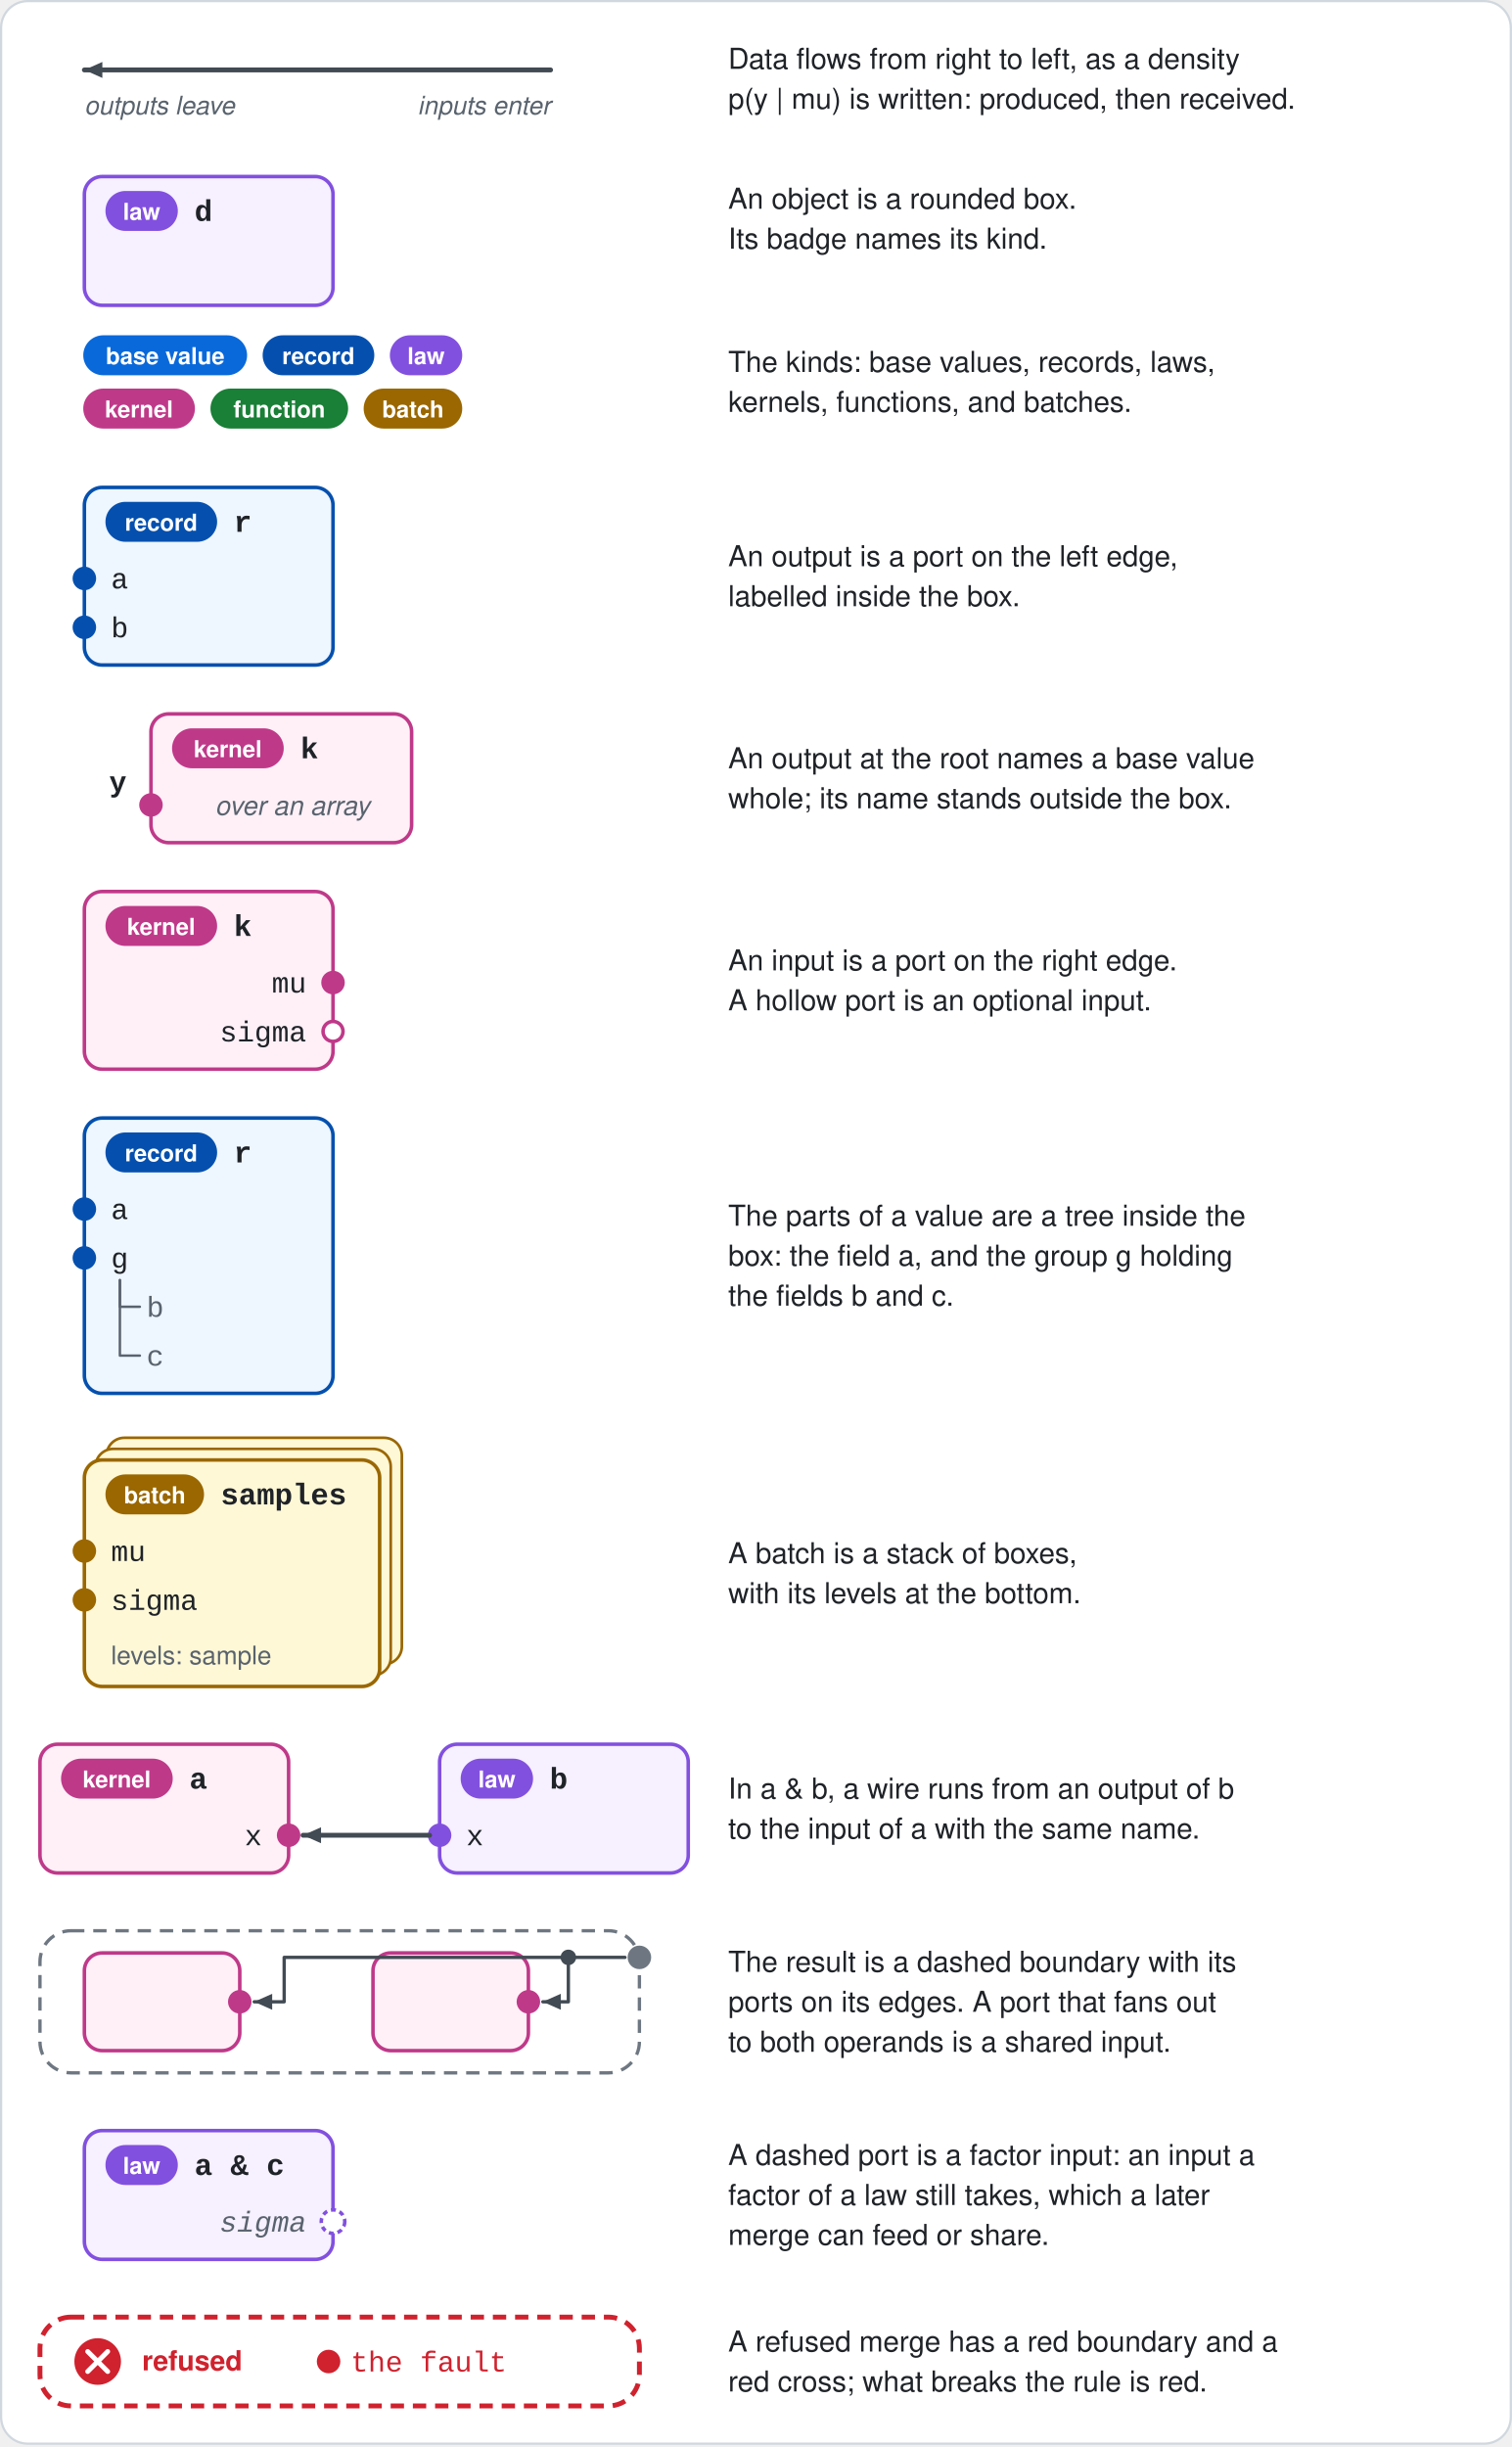
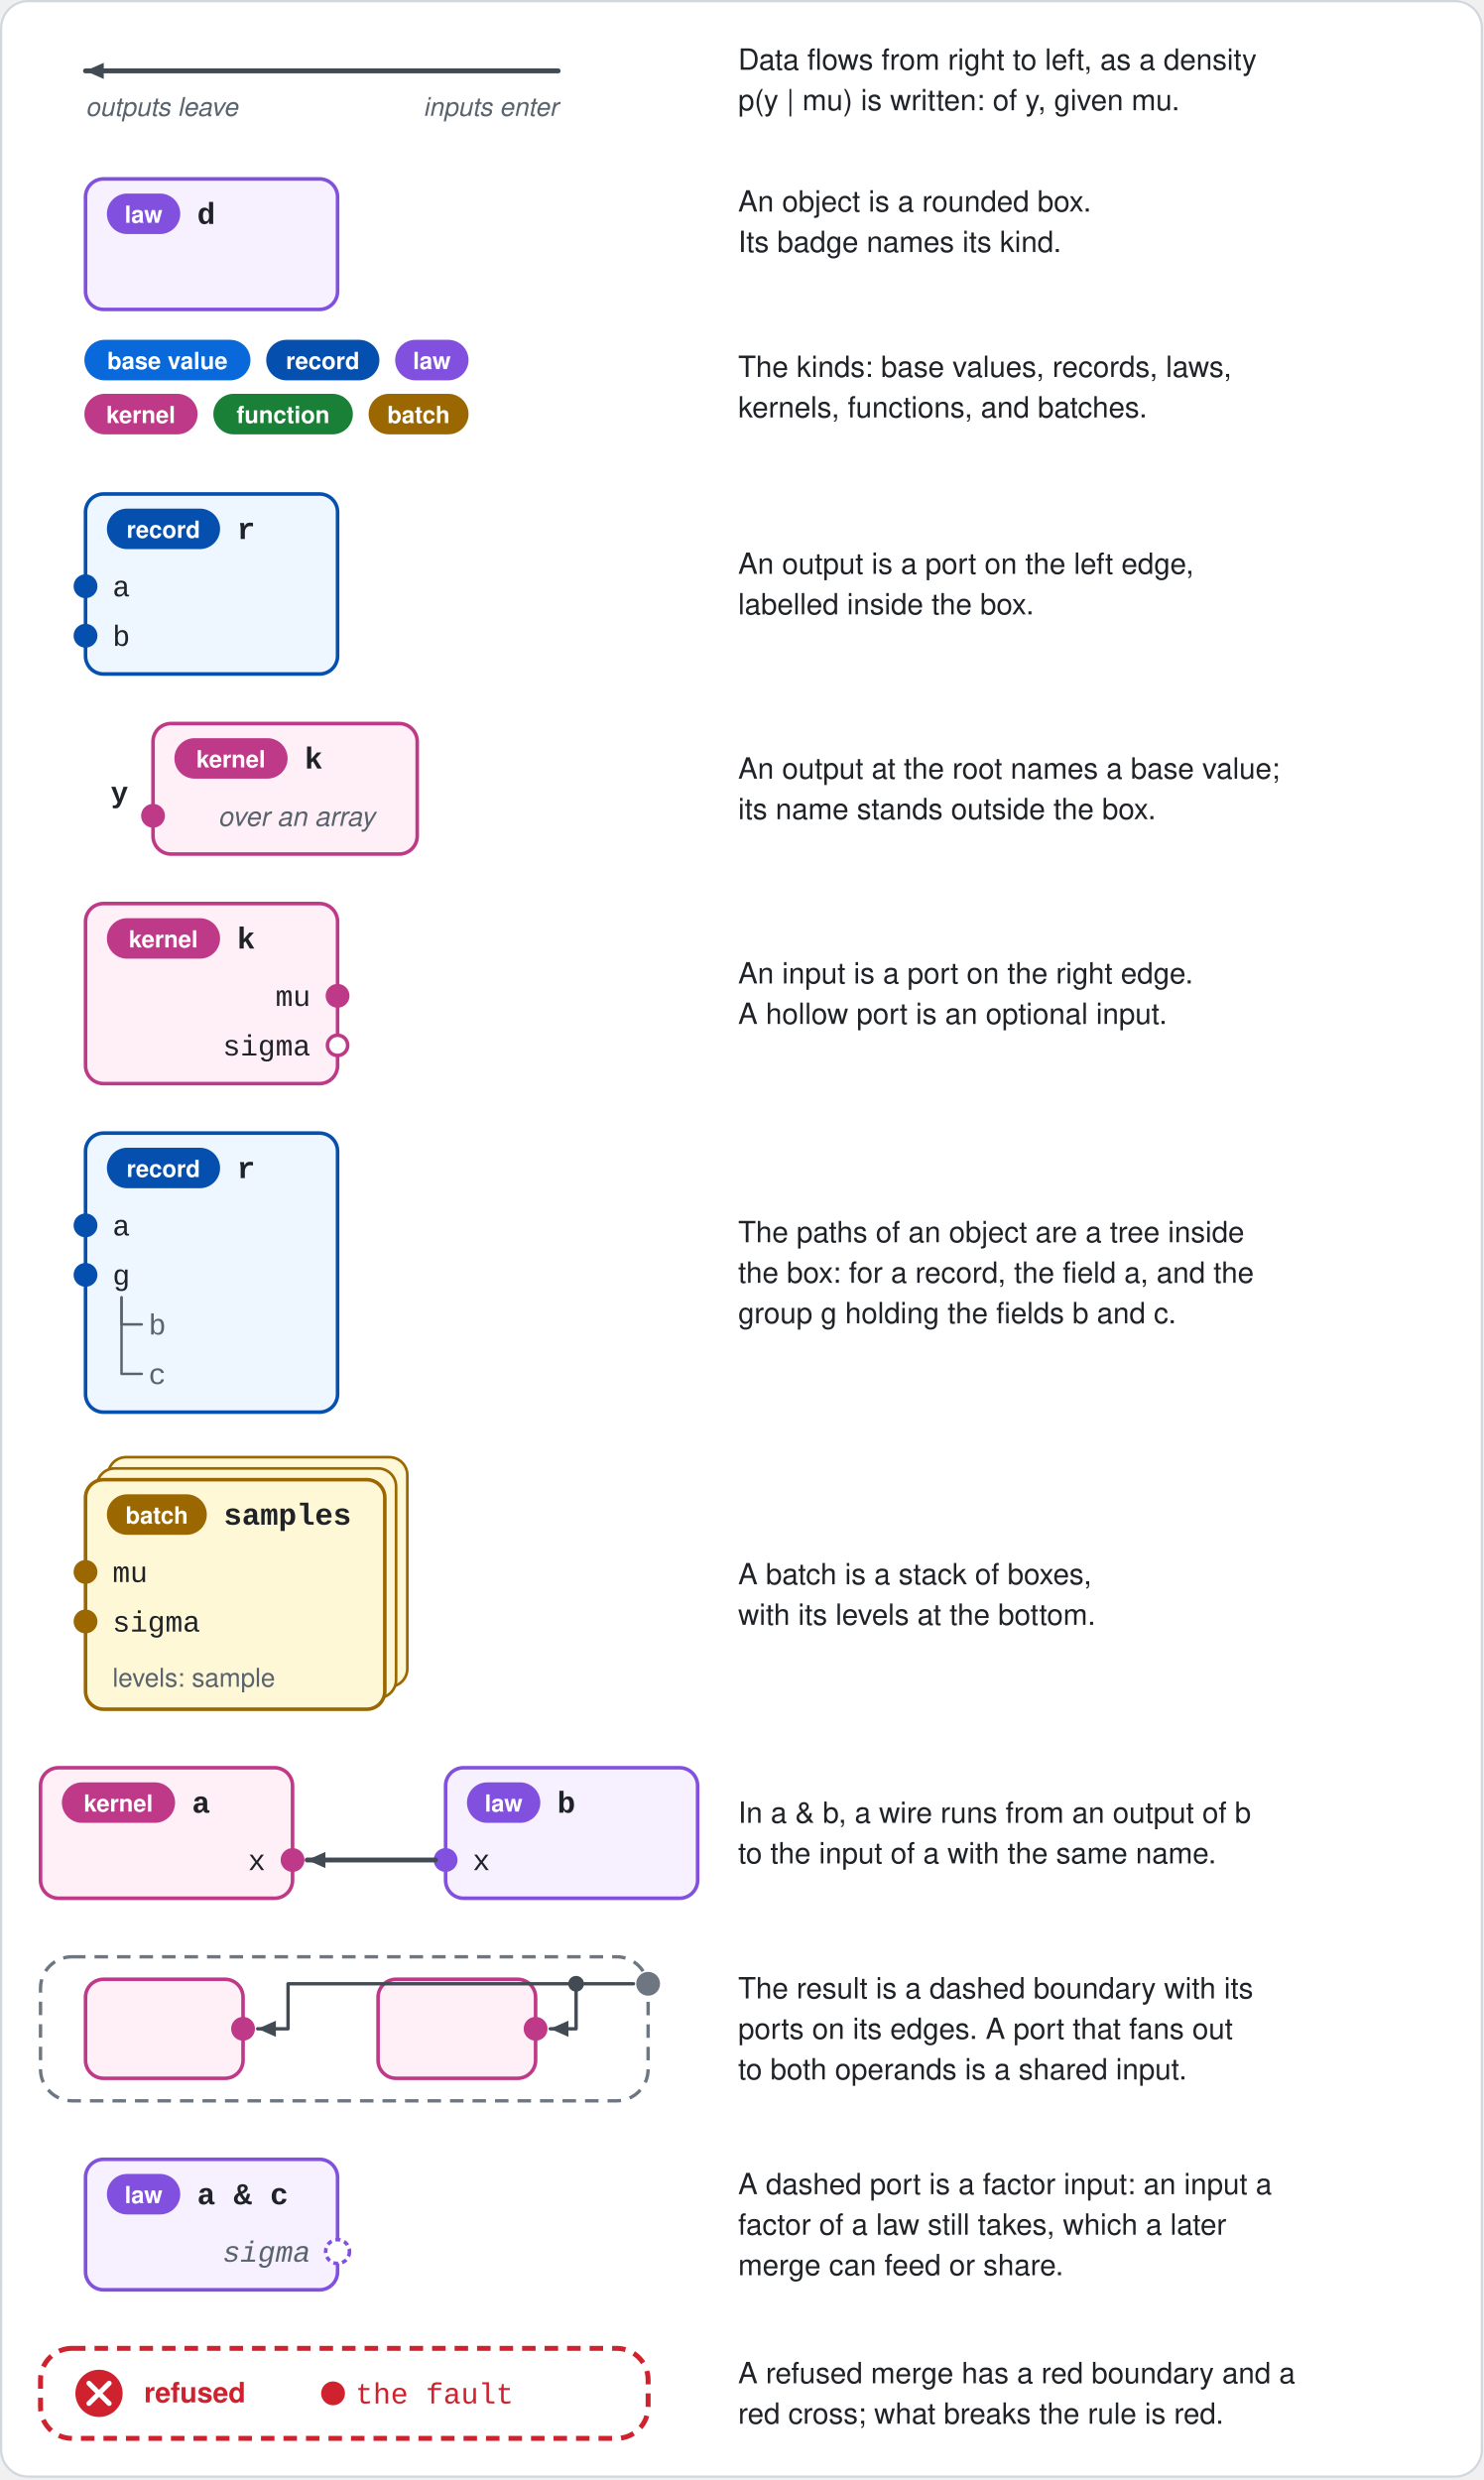
- <svg xmlns="http://www.w3.org/2000/svg" width="681" height="1102" viewBox="0 0 681 1102" role="img">
+ <svg xmlns="http://www.w3.org/2000/svg" width="659" height="1102" viewBox="0 0 659 1102" role="img">
  <defs>
    <marker id="arrow" viewBox="0 0 10 10" refX="9" refY="5" markerWidth="9" markerHeight="9" markerUnits="userSpaceOnUse" orient="auto-start-reverse">
      <path d="M 0 1 L 9 5 L 0 9 z" fill="#424a53" />
    </marker>
    <marker id="arrow-fault" viewBox="0 0 10 10" refX="9" refY="5" markerWidth="9" markerHeight="9" markerUnits="userSpaceOnUse" orient="auto-start-reverse">
      <path d="M 0 1 L 9 5 L 0 9 z" fill="#cf222e" />
    </marker>
  </defs>
-   <rect x="0.5" y="0.5" width="680" height="1100" rx="12" fill="#ffffff" stroke="#d0d7de" />
+   <rect x="0.5" y="0.5" width="658" height="1100" rx="12" fill="#ffffff" stroke="#d0d7de" />
  <g transform="translate(-2.0,15.5)">
    <path d="M 250.0,16.0 L 40.0,16.0" fill="none" stroke="#424a53" stroke-width="2.2" stroke-linejoin="round" stroke-linecap="round" marker-end="url(#arrow)" />
    <text x="250.0" y="36.0" font-family="-apple-system, BlinkMacSystemFont, 'Segoe UI', Helvetica, Arial, sans-serif" font-size="11.5" font-weight="normal" fill="#59636e" text-anchor="end" font-style="italic">inputs enter</text>
    <text x="40.0" y="36.0" font-family="-apple-system, BlinkMacSystemFont, 'Segoe UI', Helvetica, Arial, sans-serif" font-size="11.5" font-weight="normal" fill="#59636e" text-anchor="start" font-style="italic">outputs leave</text>
    <text x="330.0" y="15.5" font-family="-apple-system, BlinkMacSystemFont, 'Segoe UI', Helvetica, Arial, sans-serif" font-size="13" font-weight="normal" fill="#1f2328" text-anchor="start">Data flows from right to left, as a density</text>
-     <text x="330.0" y="33.5" font-family="-apple-system, BlinkMacSystemFont, 'Segoe UI', Helvetica, Arial, sans-serif" font-size="13" font-weight="normal" fill="#1f2328" text-anchor="start">p(y | mu) is written: produced, then received.</text>
+     <text x="330.0" y="33.5" font-family="-apple-system, BlinkMacSystemFont, 'Segoe UI', Helvetica, Arial, sans-serif" font-size="13" font-weight="normal" fill="#1f2328" text-anchor="start">p(y | mu) is written: of y, given mu.</text>
    <rect x="40.0" y="64.0" width="112.0" height="58.0" rx="8" fill="#f6f0ff" stroke="#8250df" stroke-width="1.6" />
    <rect x="50.0" y="71.0" width="31.6" height="17.0" rx="8.5" fill="#8250df" stroke="#8250df" stroke-width="1" />
    <text x="65.8" y="83.5" font-family="-apple-system, BlinkMacSystemFont, 'Segoe UI', Helvetica, Arial, sans-serif" font-size="10.5" font-weight="bold" fill="#ffffff" text-anchor="middle">law</text>
    <text x="89.6" y="84.0" font-family="ui-monospace, SFMono-Regular, Menlo, Consolas, 'Liberation Mono', monospace" font-size="13.5" font-weight="bold" fill="#1f2328" text-anchor="start">d</text>
    <text x="330.0" y="78.5" font-family="-apple-system, BlinkMacSystemFont, 'Segoe UI', Helvetica, Arial, sans-serif" font-size="13" font-weight="normal" fill="#1f2328" text-anchor="start">An object is a rounded box.</text>
    <text x="330.0" y="96.5" font-family="-apple-system, BlinkMacSystemFont, 'Segoe UI', Helvetica, Arial, sans-serif" font-size="13" font-weight="normal" fill="#1f2328" text-anchor="start">Its badge names its kind.</text>
    <rect x="40.0" y="136.0" width="72.8" height="17.0" rx="8.5" fill="#0969da" stroke="#0969da" stroke-width="1" />
    <text x="76.4" y="148.5" font-family="-apple-system, BlinkMacSystemFont, 'Segoe UI', Helvetica, Arial, sans-serif" font-size="10.5" font-weight="bold" fill="#ffffff" text-anchor="middle">base value</text>
    <rect x="120.8" y="136.0" width="49.3" height="17.0" rx="8.5" fill="#0550ae" stroke="#0550ae" stroke-width="1" />
    <text x="145.4" y="148.5" font-family="-apple-system, BlinkMacSystemFont, 'Segoe UI', Helvetica, Arial, sans-serif" font-size="10.5" font-weight="bold" fill="#ffffff" text-anchor="middle">record</text>
    <rect x="178.1" y="136.0" width="31.6" height="17.0" rx="8.5" fill="#8250df" stroke="#8250df" stroke-width="1" />
    <text x="193.9" y="148.5" font-family="-apple-system, BlinkMacSystemFont, 'Segoe UI', Helvetica, Arial, sans-serif" font-size="10.5" font-weight="bold" fill="#ffffff" text-anchor="middle">law</text>
    <rect x="40.0" y="160.0" width="49.3" height="17.0" rx="8.5" fill="#bf3989" stroke="#bf3989" stroke-width="1" />
    <text x="64.6" y="172.5" font-family="-apple-system, BlinkMacSystemFont, 'Segoe UI', Helvetica, Arial, sans-serif" font-size="10.5" font-weight="bold" fill="#ffffff" text-anchor="middle">kernel</text>
    <rect x="97.3" y="160.0" width="61.0" height="17.0" rx="8.5" fill="#1a7f37" stroke="#1a7f37" stroke-width="1" />
    <text x="127.8" y="172.5" font-family="-apple-system, BlinkMacSystemFont, 'Segoe UI', Helvetica, Arial, sans-serif" font-size="10.5" font-weight="bold" fill="#ffffff" text-anchor="middle">function</text>
    <rect x="166.3" y="160.0" width="43.4" height="17.0" rx="8.5" fill="#9a6700" stroke="#9a6700" stroke-width="1" />
    <text x="188.0" y="172.5" font-family="-apple-system, BlinkMacSystemFont, 'Segoe UI', Helvetica, Arial, sans-serif" font-size="10.5" font-weight="bold" fill="#ffffff" text-anchor="middle">batch</text>
    <text x="330.0" y="152.0" font-family="-apple-system, BlinkMacSystemFont, 'Segoe UI', Helvetica, Arial, sans-serif" font-size="13" font-weight="normal" fill="#1f2328" text-anchor="start">The kinds: base values, records, laws,</text>
    <text x="330.0" y="170.0" font-family="-apple-system, BlinkMacSystemFont, 'Segoe UI', Helvetica, Arial, sans-serif" font-size="13" font-weight="normal" fill="#1f2328" text-anchor="start">kernels, functions, and batches.</text>
    <rect x="40.0" y="204.0" width="112.0" height="80.0" rx="8" fill="#eef6ff" stroke="#0550ae" stroke-width="1.6" />
    <rect x="50.0" y="211.0" width="49.3" height="17.0" rx="8.5" fill="#0550ae" stroke="#0550ae" stroke-width="1" />
    <text x="74.6" y="223.5" font-family="-apple-system, BlinkMacSystemFont, 'Segoe UI', Helvetica, Arial, sans-serif" font-size="10.5" font-weight="bold" fill="#ffffff" text-anchor="middle">record</text>
    <text x="107.3" y="224.0" font-family="ui-monospace, SFMono-Regular, Menlo, Consolas, 'Liberation Mono', monospace" font-size="13.5" font-weight="bold" fill="#1f2328" text-anchor="start">r</text>
    <text x="52.0" y="249.5" font-family="ui-monospace, SFMono-Regular, Menlo, Consolas, 'Liberation Mono', monospace" font-size="13" font-weight="normal" fill="#1f2328" text-anchor="start">a</text>
    <text x="52.0" y="271.5" font-family="ui-monospace, SFMono-Regular, Menlo, Consolas, 'Liberation Mono', monospace" font-size="13" font-weight="normal" fill="#1f2328" text-anchor="start">b</text>
    <circle cx="40.0" cy="245.0" r="4.5" fill="#0550ae" stroke="#0550ae" stroke-width="1.6" />
    <circle cx="40.0" cy="267.0" r="4.5" fill="#0550ae" stroke="#0550ae" stroke-width="1.6" />
    <text x="330.0" y="239.5" font-family="-apple-system, BlinkMacSystemFont, 'Segoe UI', Helvetica, Arial, sans-serif" font-size="13" font-weight="normal" fill="#1f2328" text-anchor="start">An output is a port on the left edge,</text>
    <text x="330.0" y="257.5" font-family="-apple-system, BlinkMacSystemFont, 'Segoe UI', Helvetica, Arial, sans-serif" font-size="13" font-weight="normal" fill="#1f2328" text-anchor="start">labelled inside the box.</text>
    <rect x="70.0" y="306.0" width="117.4" height="58.0" rx="8" fill="#fff0f7" stroke="#bf3989" stroke-width="1.6" />
    <rect x="80.0" y="313.0" width="49.3" height="17.0" rx="8.5" fill="#bf3989" stroke="#bf3989" stroke-width="1" />
    <text x="104.6" y="325.5" font-family="-apple-system, BlinkMacSystemFont, 'Segoe UI', Helvetica, Arial, sans-serif" font-size="10.5" font-weight="bold" fill="#ffffff" text-anchor="middle">kernel</text>
    <text x="137.3" y="326.0" font-family="ui-monospace, SFMono-Regular, Menlo, Consolas, 'Liberation Mono', monospace" font-size="13.5" font-weight="bold" fill="#1f2328" text-anchor="start">k</text>
    <text x="59.0" y="341.0" font-family="ui-monospace, SFMono-Regular, Menlo, Consolas, 'Liberation Mono', monospace" font-size="13" font-weight="bold" fill="#1f2328" text-anchor="end">y</text>
    <text x="133.7" y="351.5" font-family="-apple-system, BlinkMacSystemFont, 'Segoe UI', Helvetica, Arial, sans-serif" font-size="12" font-weight="normal" fill="#59636e" text-anchor="middle" font-style="italic">over an array</text>
    <circle cx="70.0" cy="347.0" r="4.5" fill="#bf3989" stroke="#bf3989" stroke-width="1.6" />
-     <text x="330.0" y="330.5" font-family="-apple-system, BlinkMacSystemFont, 'Segoe UI', Helvetica, Arial, sans-serif" font-size="13" font-weight="normal" fill="#1f2328" text-anchor="start">An output at the root names a base value</text>
-     <text x="330.0" y="348.5" font-family="-apple-system, BlinkMacSystemFont, 'Segoe UI', Helvetica, Arial, sans-serif" font-size="13" font-weight="normal" fill="#1f2328" text-anchor="start">whole; its name stands outside the box.</text>
+     <text x="330.0" y="330.5" font-family="-apple-system, BlinkMacSystemFont, 'Segoe UI', Helvetica, Arial, sans-serif" font-size="13" font-weight="normal" fill="#1f2328" text-anchor="start">An output at the root names a base value;</text>
+     <text x="330.0" y="348.5" font-family="-apple-system, BlinkMacSystemFont, 'Segoe UI', Helvetica, Arial, sans-serif" font-size="13" font-weight="normal" fill="#1f2328" text-anchor="start">its name stands outside the box.</text>
    <rect x="40.0" y="386.0" width="112.0" height="80.0" rx="8" fill="#fff0f7" stroke="#bf3989" stroke-width="1.6" />
    <rect x="50.0" y="393.0" width="49.3" height="17.0" rx="8.5" fill="#bf3989" stroke="#bf3989" stroke-width="1" />
    <text x="74.6" y="405.5" font-family="-apple-system, BlinkMacSystemFont, 'Segoe UI', Helvetica, Arial, sans-serif" font-size="10.5" font-weight="bold" fill="#ffffff" text-anchor="middle">kernel</text>
    <text x="107.3" y="406.0" font-family="ui-monospace, SFMono-Regular, Menlo, Consolas, 'Liberation Mono', monospace" font-size="13.5" font-weight="bold" fill="#1f2328" text-anchor="start">k</text>
    <text x="140.0" y="431.5" font-family="ui-monospace, SFMono-Regular, Menlo, Consolas, 'Liberation Mono', monospace" font-size="13" font-weight="normal" fill="#1f2328" text-anchor="end">mu</text>
    <text x="140.0" y="453.5" font-family="ui-monospace, SFMono-Regular, Menlo, Consolas, 'Liberation Mono', monospace" font-size="13" font-weight="normal" fill="#1f2328" text-anchor="end">sigma</text>
    <circle cx="152.0" cy="427.0" r="4.5" fill="#bf3989" stroke="#bf3989" stroke-width="1.6" />
    <circle cx="152.0" cy="449.0" r="4.5" fill="#ffffff" stroke="#bf3989" stroke-width="1.6" />
    <text x="330.0" y="421.5" font-family="-apple-system, BlinkMacSystemFont, 'Segoe UI', Helvetica, Arial, sans-serif" font-size="13" font-weight="normal" fill="#1f2328" text-anchor="start">An input is a port on the right edge.</text>
    <text x="330.0" y="439.5" font-family="-apple-system, BlinkMacSystemFont, 'Segoe UI', Helvetica, Arial, sans-serif" font-size="13" font-weight="normal" fill="#1f2328" text-anchor="start">A hollow port is an optional input.</text>
    <rect x="40.0" y="488.0" width="112.0" height="124.0" rx="8" fill="#eef6ff" stroke="#0550ae" stroke-width="1.6" />
    <rect x="50.0" y="495.0" width="49.3" height="17.0" rx="8.5" fill="#0550ae" stroke="#0550ae" stroke-width="1" />
    <text x="74.6" y="507.5" font-family="-apple-system, BlinkMacSystemFont, 'Segoe UI', Helvetica, Arial, sans-serif" font-size="10.5" font-weight="bold" fill="#ffffff" text-anchor="middle">record</text>
    <text x="107.3" y="508.0" font-family="ui-monospace, SFMono-Regular, Menlo, Consolas, 'Liberation Mono', monospace" font-size="13.5" font-weight="bold" fill="#1f2328" text-anchor="start">r</text>
    <text x="52.0" y="533.5" font-family="ui-monospace, SFMono-Regular, Menlo, Consolas, 'Liberation Mono', monospace" font-size="13" font-weight="normal" fill="#1f2328" text-anchor="start">a</text>
    <text x="52.0" y="555.5" font-family="ui-monospace, SFMono-Regular, Menlo, Consolas, 'Liberation Mono', monospace" font-size="13" font-weight="normal" fill="#1f2328" text-anchor="start">g</text>
    <text x="68.0" y="577.5" font-family="ui-monospace, SFMono-Regular, Menlo, Consolas, 'Liberation Mono', monospace" font-size="13" font-weight="normal" fill="#59636e" text-anchor="start">b</text>
    <text x="68.0" y="599.5" font-family="ui-monospace, SFMono-Regular, Menlo, Consolas, 'Liberation Mono', monospace" font-size="13" font-weight="normal" fill="#59636e" text-anchor="start">c</text>
    <path d="M 56.0,561.0 L 56.0,573.0 L 65.0,573.0" fill="none" stroke="#59636e" stroke-width="1.1" stroke-linejoin="round" stroke-linecap="round" />
    <path d="M 56.0,561.0 L 56.0,595.0 L 65.0,595.0" fill="none" stroke="#59636e" stroke-width="1.1" stroke-linejoin="round" stroke-linecap="round" />
    <circle cx="40.0" cy="529.0" r="4.5" fill="#0550ae" stroke="#0550ae" stroke-width="1.6" />
    <circle cx="40.0" cy="551.0" r="4.5" fill="#0550ae" stroke="#0550ae" stroke-width="1.6" />
-     <text x="330.0" y="536.5" font-family="-apple-system, BlinkMacSystemFont, 'Segoe UI', Helvetica, Arial, sans-serif" font-size="13" font-weight="normal" fill="#1f2328" text-anchor="start">The parts of a value are a tree inside the</text>
-     <text x="330.0" y="554.5" font-family="-apple-system, BlinkMacSystemFont, 'Segoe UI', Helvetica, Arial, sans-serif" font-size="13" font-weight="normal" fill="#1f2328" text-anchor="start">box: the field a, and the group g holding</text>
-     <text x="330.0" y="572.5" font-family="-apple-system, BlinkMacSystemFont, 'Segoe UI', Helvetica, Arial, sans-serif" font-size="13" font-weight="normal" fill="#1f2328" text-anchor="start">the fields b and c.</text>
+     <text x="330.0" y="536.5" font-family="-apple-system, BlinkMacSystemFont, 'Segoe UI', Helvetica, Arial, sans-serif" font-size="13" font-weight="normal" fill="#1f2328" text-anchor="start">The paths of an object are a tree inside</text>
+     <text x="330.0" y="554.5" font-family="-apple-system, BlinkMacSystemFont, 'Segoe UI', Helvetica, Arial, sans-serif" font-size="13" font-weight="normal" fill="#1f2328" text-anchor="start">the box: for a record, the field a, and the</text>
+     <text x="330.0" y="572.5" font-family="-apple-system, BlinkMacSystemFont, 'Segoe UI', Helvetica, Arial, sans-serif" font-size="13" font-weight="normal" fill="#1f2328" text-anchor="start">group g holding the fields b and c.</text>
    <rect x="50.0" y="632.0" width="133.0" height="102.0" rx="8" fill="#fff8d6" stroke="#9a6700" stroke-width="1.2" />
    <rect x="45.0" y="637.0" width="133.0" height="102.0" rx="8" fill="#fff8d6" stroke="#9a6700" stroke-width="1.2" />
    <rect x="40.0" y="642.0" width="133.0" height="102.0" rx="8" fill="#fff8d6" stroke="#9a6700" stroke-width="1.6" />
    <rect x="50.0" y="649.0" width="43.4" height="17.0" rx="8.5" fill="#9a6700" stroke="#9a6700" stroke-width="1" />
    <text x="71.7" y="661.5" font-family="-apple-system, BlinkMacSystemFont, 'Segoe UI', Helvetica, Arial, sans-serif" font-size="10.5" font-weight="bold" fill="#ffffff" text-anchor="middle">batch</text>
    <text x="101.4" y="662.0" font-family="ui-monospace, SFMono-Regular, Menlo, Consolas, 'Liberation Mono', monospace" font-size="13.5" font-weight="bold" fill="#1f2328" text-anchor="start">samples</text>
    <text x="52.0" y="687.5" font-family="ui-monospace, SFMono-Regular, Menlo, Consolas, 'Liberation Mono', monospace" font-size="13" font-weight="normal" fill="#1f2328" text-anchor="start">mu</text>
    <text x="52.0" y="709.5" font-family="ui-monospace, SFMono-Regular, Menlo, Consolas, 'Liberation Mono', monospace" font-size="13" font-weight="normal" fill="#1f2328" text-anchor="start">sigma</text>
    <text x="52.0" y="734.0" font-family="-apple-system, BlinkMacSystemFont, 'Segoe UI', Helvetica, Arial, sans-serif" font-size="11.5" font-weight="normal" fill="#59636e" text-anchor="start">levels: sample</text>
    <circle cx="40.0" cy="683.0" r="4.5" fill="#9a6700" stroke="#9a6700" stroke-width="1.6" />
    <circle cx="40.0" cy="705.0" r="4.5" fill="#9a6700" stroke="#9a6700" stroke-width="1.6" />
    <text x="330.0" y="688.5" font-family="-apple-system, BlinkMacSystemFont, 'Segoe UI', Helvetica, Arial, sans-serif" font-size="13" font-weight="normal" fill="#1f2328" text-anchor="start">A batch is a stack of boxes,</text>
    <text x="330.0" y="706.5" font-family="-apple-system, BlinkMacSystemFont, 'Segoe UI', Helvetica, Arial, sans-serif" font-size="13" font-weight="normal" fill="#1f2328" text-anchor="start">with its levels at the bottom.</text>
    <rect x="20.0" y="770.0" width="112.0" height="58.0" rx="8" fill="#fff0f7" stroke="#bf3989" stroke-width="1.6" />
    <rect x="30.0" y="777.0" width="49.3" height="17.0" rx="8.5" fill="#bf3989" stroke="#bf3989" stroke-width="1" />
    <text x="54.6" y="789.5" font-family="-apple-system, BlinkMacSystemFont, 'Segoe UI', Helvetica, Arial, sans-serif" font-size="10.5" font-weight="bold" fill="#ffffff" text-anchor="middle">kernel</text>
    <text x="87.3" y="790.0" font-family="ui-monospace, SFMono-Regular, Menlo, Consolas, 'Liberation Mono', monospace" font-size="13.5" font-weight="bold" fill="#1f2328" text-anchor="start">a</text>
    <text x="120.0" y="815.5" font-family="ui-monospace, SFMono-Regular, Menlo, Consolas, 'Liberation Mono', monospace" font-size="13" font-weight="normal" fill="#1f2328" text-anchor="end">x</text>
    <circle cx="132.0" cy="811.0" r="4.5" fill="#bf3989" stroke="#bf3989" stroke-width="1.6" />
    <rect x="200.0" y="770.0" width="112.0" height="58.0" rx="8" fill="#f6f0ff" stroke="#8250df" stroke-width="1.6" />
    <rect x="210.0" y="777.0" width="31.6" height="17.0" rx="8.5" fill="#8250df" stroke="#8250df" stroke-width="1" />
    <text x="225.8" y="789.5" font-family="-apple-system, BlinkMacSystemFont, 'Segoe UI', Helvetica, Arial, sans-serif" font-size="10.5" font-weight="bold" fill="#ffffff" text-anchor="middle">law</text>
    <text x="249.6" y="790.0" font-family="ui-monospace, SFMono-Regular, Menlo, Consolas, 'Liberation Mono', monospace" font-size="13.5" font-weight="bold" fill="#1f2328" text-anchor="start">b</text>
    <text x="212.0" y="815.5" font-family="ui-monospace, SFMono-Regular, Menlo, Consolas, 'Liberation Mono', monospace" font-size="13" font-weight="normal" fill="#1f2328" text-anchor="start">x</text>
    <circle cx="200.0" cy="811.0" r="4.5" fill="#8250df" stroke="#8250df" stroke-width="1.6" />
    <path d="M 195.5,811.0 L 138.5,811.0" fill="none" stroke="#424a53" stroke-width="2.2" stroke-linejoin="round" stroke-linecap="round" marker-end="url(#arrow)" />
    <text x="330.0" y="794.5" font-family="-apple-system, BlinkMacSystemFont, 'Segoe UI', Helvetica, Arial, sans-serif" font-size="13" font-weight="normal" fill="#1f2328" text-anchor="start">In a &amp; b, a wire runs from an output of b</text>
    <text x="330.0" y="812.5" font-family="-apple-system, BlinkMacSystemFont, 'Segoe UI', Helvetica, Arial, sans-serif" font-size="13" font-weight="normal" fill="#1f2328" text-anchor="start">to the input of a with the same name.</text>
    <rect x="20.0" y="854.0" width="270.0" height="64.0" rx="14" fill="none" stroke="#6e7781" stroke-width="1.5" stroke-dasharray="6 4" />
    <rect x="40.0" y="864.0" width="70.0" height="44.0" rx="8" fill="#fff0f7" stroke="#bf3989" stroke-width="1.6" />
    <circle cx="110.0" cy="886.0" r="4.5" fill="#bf3989" stroke="#bf3989" stroke-width="1.6" />
    <rect x="170.0" y="864.0" width="70.0" height="44.0" rx="8" fill="#fff0f7" stroke="#bf3989" stroke-width="1.6" />
    <circle cx="240.0" cy="886.0" r="4.5" fill="#bf3989" stroke="#bf3989" stroke-width="1.6" />
    <path d="M 283.5,866.0 L 130.0,866.0 L 130.0,886.0 L 116.5,886.0" fill="none" stroke="#424a53" stroke-width="1.5" stroke-linejoin="round" stroke-linecap="round" marker-end="url(#arrow)" />
    <path d="M 258.0,866.0 L 258.0,886.0 L 246.5,886.0" fill="none" stroke="#424a53" stroke-width="1.5" stroke-linejoin="round" stroke-linecap="round" marker-end="url(#arrow)" />
    <circle cx="258.0" cy="866.0" r="3" fill="#424a53" stroke="#424a53" stroke-width="1" />
    <circle cx="290.0" cy="866.0" r="4.5" fill="#6e7781" stroke="#6e7781" stroke-width="1.6" />
    <text x="330.0" y="872.5" font-family="-apple-system, BlinkMacSystemFont, 'Segoe UI', Helvetica, Arial, sans-serif" font-size="13" font-weight="normal" fill="#1f2328" text-anchor="start">The result is a dashed boundary with its</text>
    <text x="330.0" y="890.5" font-family="-apple-system, BlinkMacSystemFont, 'Segoe UI', Helvetica, Arial, sans-serif" font-size="13" font-weight="normal" fill="#1f2328" text-anchor="start">ports on its edges. A port that fans out</text>
    <text x="330.0" y="908.5" font-family="-apple-system, BlinkMacSystemFont, 'Segoe UI', Helvetica, Arial, sans-serif" font-size="13" font-weight="normal" fill="#1f2328" text-anchor="start">to both operands is a shared input.</text>
    <rect x="40.0" y="944.0" width="112.0" height="58.0" rx="8" fill="#f6f0ff" stroke="#8250df" stroke-width="1.6" />
    <rect x="50.0" y="951.0" width="31.6" height="17.0" rx="8.5" fill="#8250df" stroke="#8250df" stroke-width="1" />
    <text x="65.8" y="963.5" font-family="-apple-system, BlinkMacSystemFont, 'Segoe UI', Helvetica, Arial, sans-serif" font-size="10.5" font-weight="bold" fill="#ffffff" text-anchor="middle">law</text>
    <text x="89.6" y="964.0" font-family="ui-monospace, SFMono-Regular, Menlo, Consolas, 'Liberation Mono', monospace" font-size="13.5" font-weight="bold" fill="#1f2328" text-anchor="start">a &amp; c</text>
    <text x="140.0" y="989.5" font-family="ui-monospace, SFMono-Regular, Menlo, Consolas, 'Liberation Mono', monospace" font-size="13" font-weight="normal" fill="#59636e" text-anchor="end" font-style="italic">sigma</text>
    <circle cx="152.0" cy="985.0" r="5.3" fill="#ffffff" stroke="#8250df" stroke-width="1.6" stroke-dasharray="2.2 1.8" />
    <text x="330.0" y="959.5" font-family="-apple-system, BlinkMacSystemFont, 'Segoe UI', Helvetica, Arial, sans-serif" font-size="13" font-weight="normal" fill="#1f2328" text-anchor="start">A dashed port is a factor input: an input a</text>
    <text x="330.0" y="977.5" font-family="-apple-system, BlinkMacSystemFont, 'Segoe UI', Helvetica, Arial, sans-serif" font-size="13" font-weight="normal" fill="#1f2328" text-anchor="start">factor of a law still takes, which a later</text>
    <text x="330.0" y="995.5" font-family="-apple-system, BlinkMacSystemFont, 'Segoe UI', Helvetica, Arial, sans-serif" font-size="13" font-weight="normal" fill="#1f2328" text-anchor="start">merge can feed or share.</text>
    <rect x="20.0" y="1028.0" width="270.0" height="40.0" rx="14" fill="none" stroke="#cf222e" stroke-width="2.2" stroke-dasharray="6 4" />
    <circle cx="46.0" cy="1048.0" r="10" fill="#cf222e" stroke="#cf222e" stroke-width="1" />
    <path d="M 41.5,1052.5 L 50.5,1043.5" fill="none" stroke="#ffffff" stroke-width="2.2" stroke-linejoin="round" stroke-linecap="round" />
    <path d="M 41.5,1043.5 L 50.5,1052.5" fill="none" stroke="#ffffff" stroke-width="2.2" stroke-linejoin="round" stroke-linecap="round" />
    <text x="66.0" y="1052.0" font-family="-apple-system, BlinkMacSystemFont, 'Segoe UI', Helvetica, Arial, sans-serif" font-size="12.5" font-weight="bold" fill="#cf222e" text-anchor="start">refused</text>
    <circle cx="150.0" cy="1048.0" r="4.5" fill="#cf222e" stroke="#cf222e" stroke-width="1.6" />
    <text x="160.0" y="1052.5" font-family="ui-monospace, SFMono-Regular, Menlo, Consolas, 'Liberation Mono', monospace" font-size="13" font-weight="normal" fill="#cf222e" text-anchor="start">the fault</text>
    <text x="330.0" y="1043.5" font-family="-apple-system, BlinkMacSystemFont, 'Segoe UI', Helvetica, Arial, sans-serif" font-size="13" font-weight="normal" fill="#1f2328" text-anchor="start">A refused merge has a red boundary and a</text>
    <text x="330.0" y="1061.5" font-family="-apple-system, BlinkMacSystemFont, 'Segoe UI', Helvetica, Arial, sans-serif" font-size="13" font-weight="normal" fill="#1f2328" text-anchor="start">red cross; what breaks the rule is red.</text>
  </g>
</svg>
